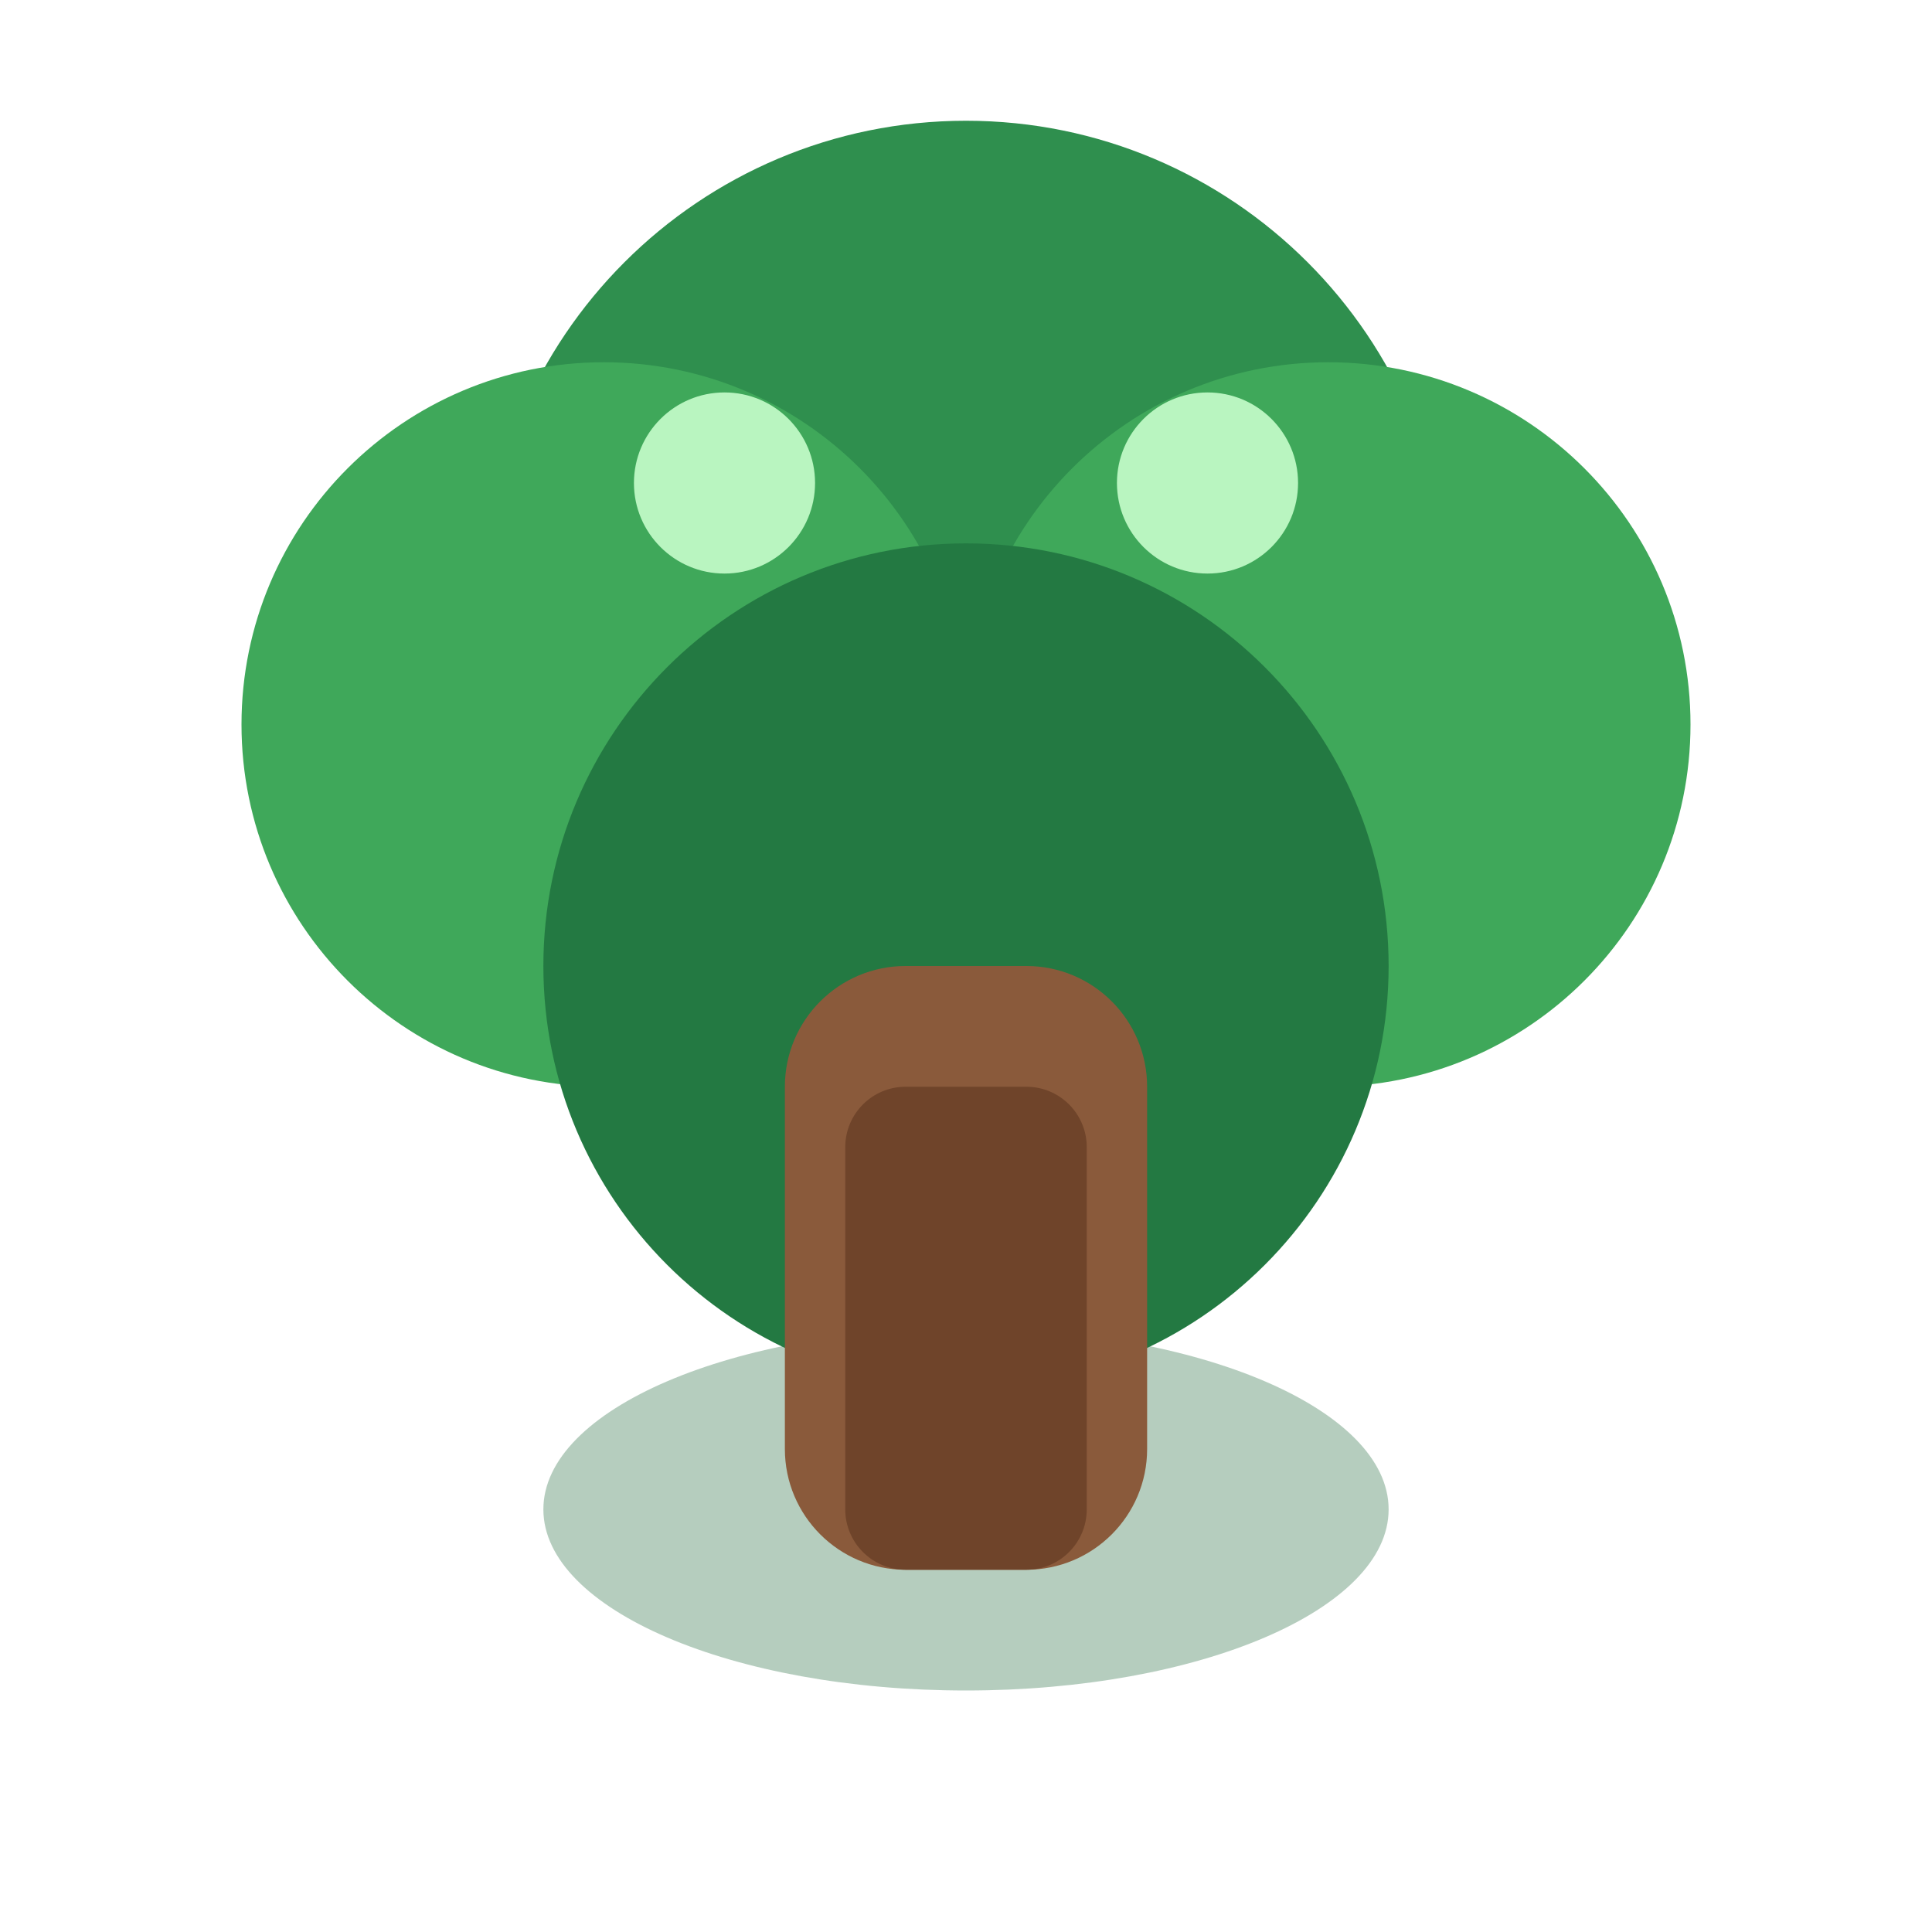
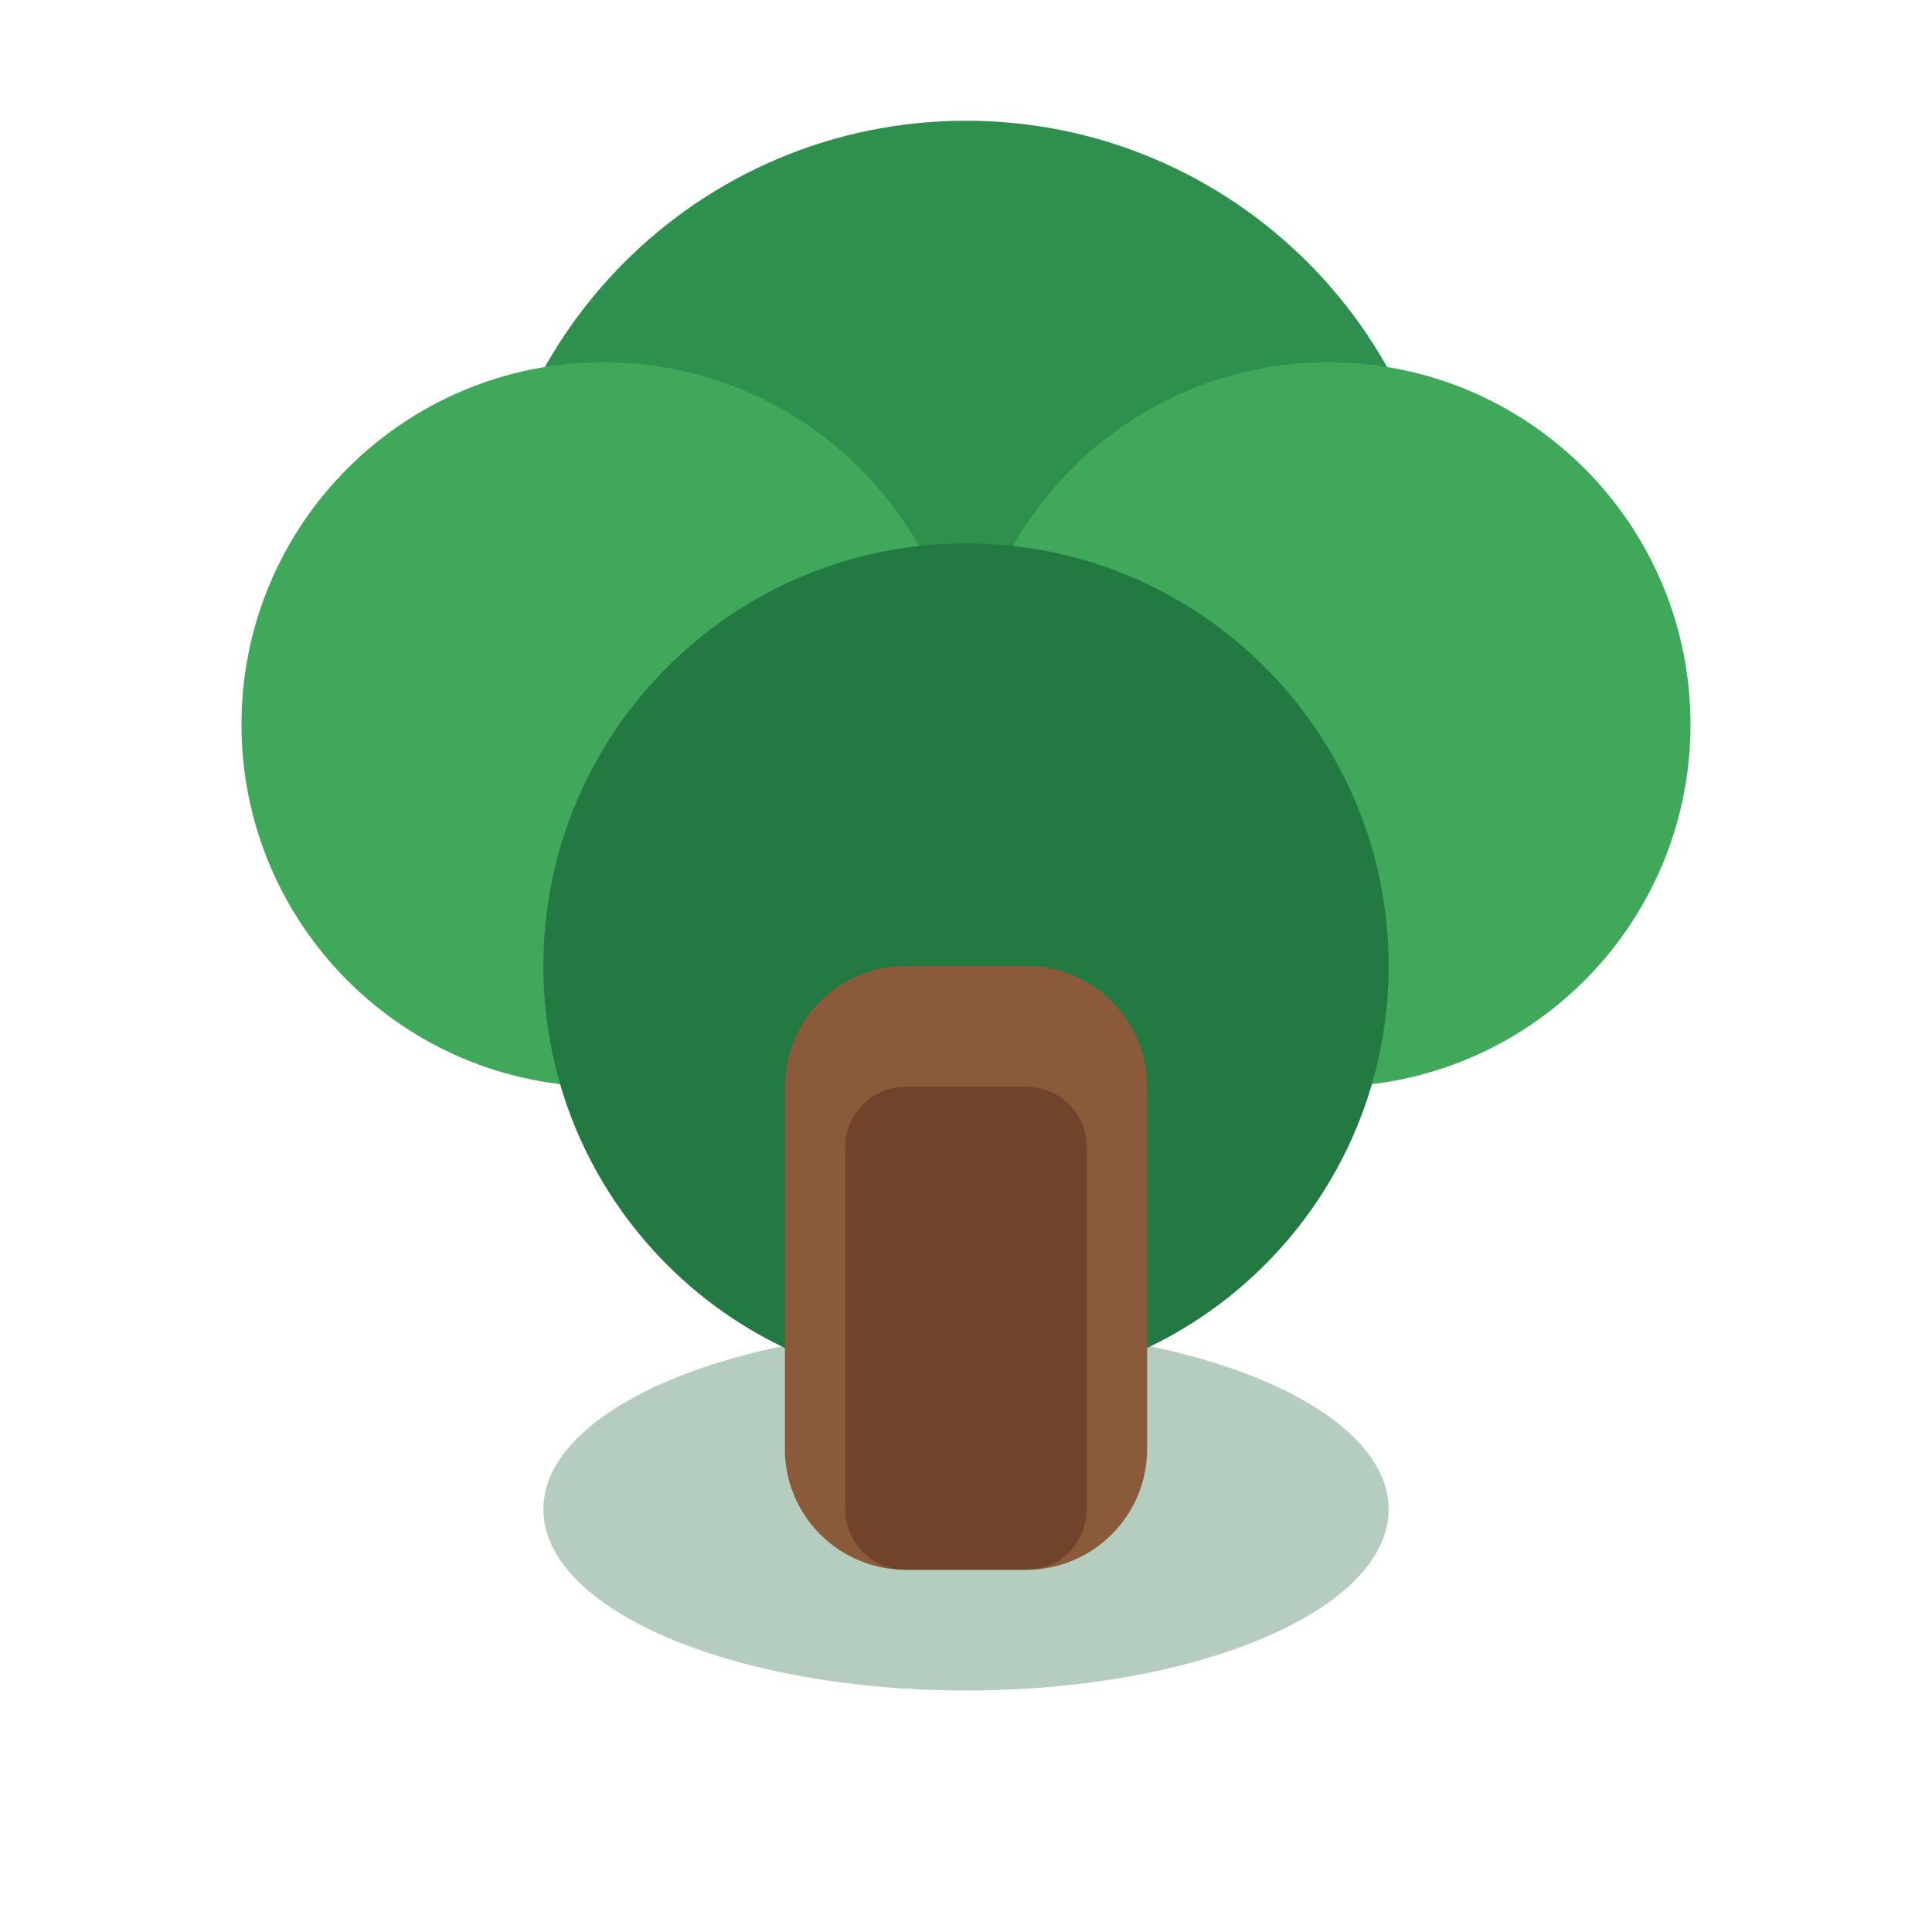
<svg xmlns="http://www.w3.org/2000/svg" width="32" height="32" viewBox="0 0 32 32">
  <rect width="32" height="32" fill="none" />
  <ellipse cx="16" cy="25" rx="7" ry="3" fill="#2c6f46" opacity="0.35" />
  <circle cx="16" cy="10" r="8" fill="#2f8f4e" />
  <circle cx="10" cy="12" r="6" fill="#3fa85a" />
  <circle cx="22" cy="12" r="6" fill="#3fa85a" />
  <circle cx="16" cy="16" r="7" fill="#237942" />
  <rect x="13" y="16" width="6" height="10" rx="2" fill="#8a5a3b" />
  <rect x="14" y="18" width="4" height="8" rx="1" fill="#6f442a" />
-   <circle cx="12" cy="8" r="1.5" fill="#b9f5c0" />
-   <circle cx="20" cy="8" r="1.5" fill="#b9f5c0" />
</svg>
